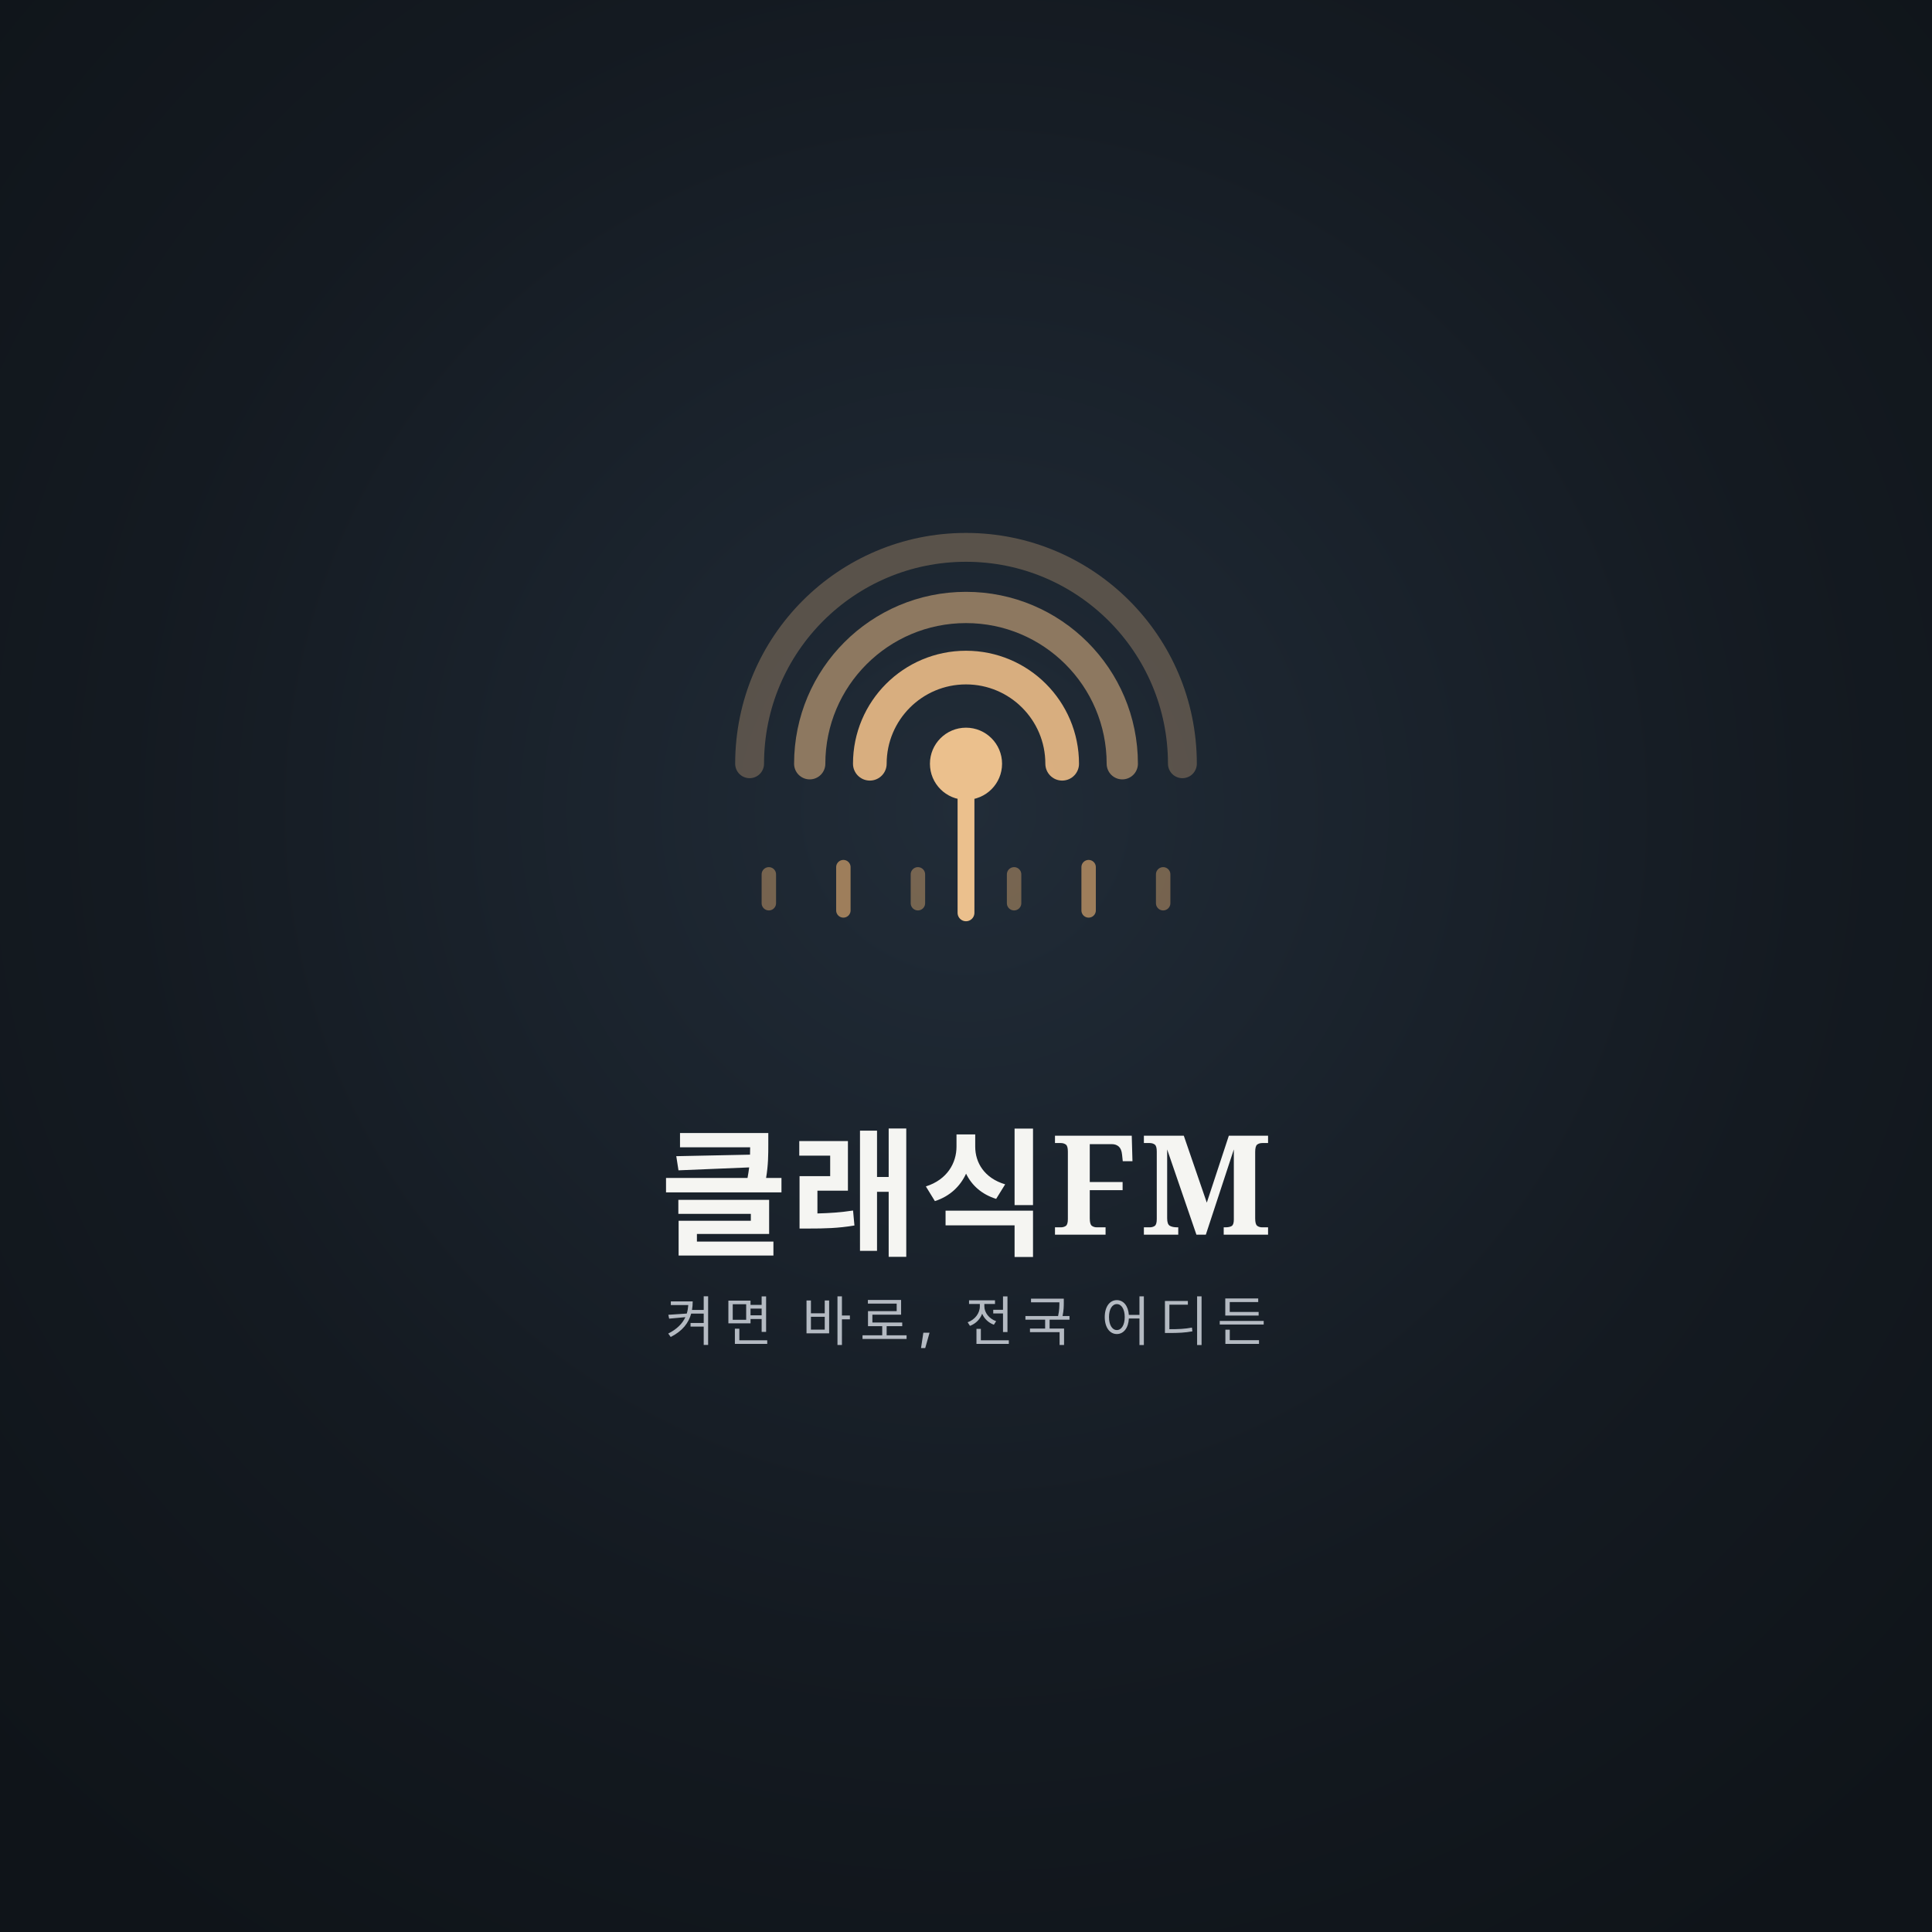
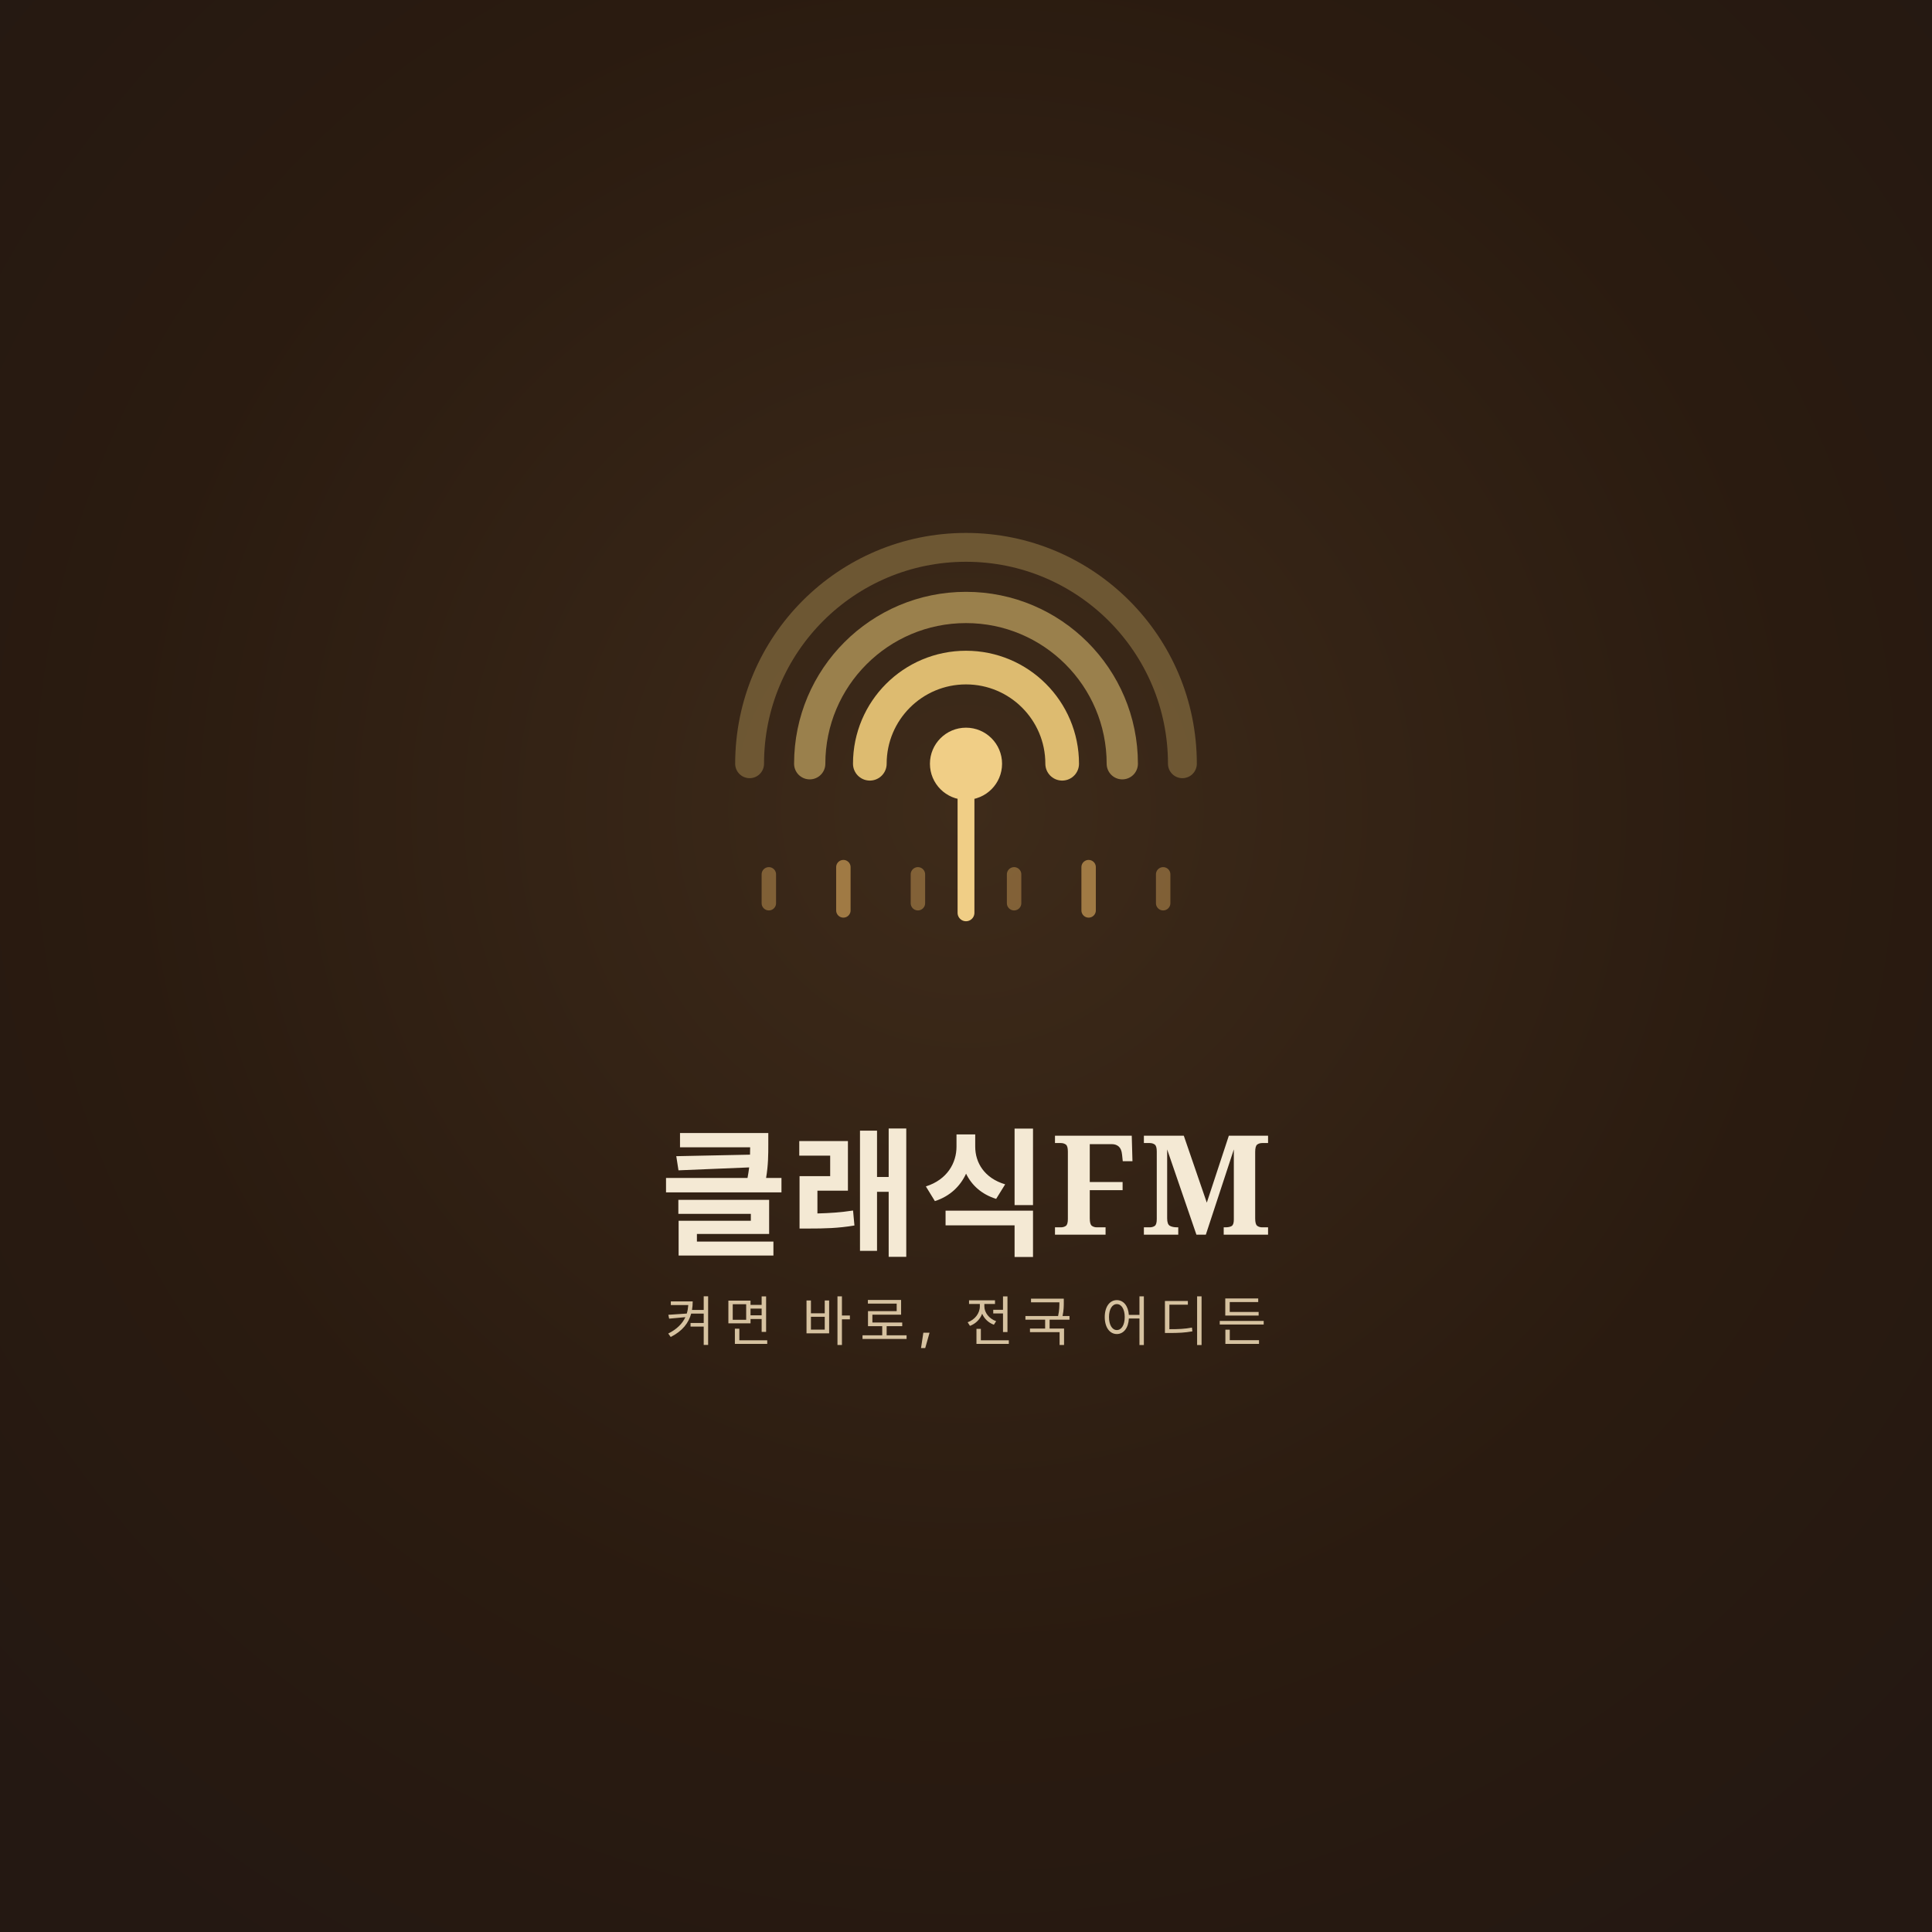
<svg xmlns="http://www.w3.org/2000/svg" viewBox="0 0 1366 1366" width="1366" height="1366">
  <defs>
    <radialGradient id="bg" cx="50%" cy="42%" r="70%">
-       <stop offset="0%" stop-color="#212C38" />
-       <stop offset="62%" stop-color="#141A21" />
-       <stop offset="100%" stop-color="#0F1419" />
+       <stop offset="0%" stop-color="#3E2B1A" />
+       <stop offset="62%" stop-color="#2A1B10" />
+       <stop offset="100%" stop-color="#241812" />
    </radialGradient>
  </defs>
  <rect width="1366" height="1366" fill="url(#bg)" />
  <g transform="translate(683 540) scale(1.7) translate(-256 -300)">
-     <g fill="none" stroke="#E8BA85" stroke-linecap="round">
+     <g fill="none" stroke="#EAC877" stroke-linecap="round">
      <path d="M166 300 a90 90 0 0 1 180 0" stroke-width="12" opacity="0.30" />
      <path d="M191 300 a65 65 0 0 1 130 0" stroke-width="13" opacity="0.55" />
      <path d="M216 300 a40 40 0 0 1 80 0" stroke-width="14" opacity="0.92" />
    </g>
-     <circle cx="256" cy="300" r="15" fill="#EBC08D" />
-     <line x1="256" y1="300" x2="256" y2="362" stroke="#EBC08D" stroke-width="7" stroke-linecap="round" />
-     <g stroke="#CE9F6B" stroke-linecap="round">
+     <circle cx="256" cy="300" r="15" fill="#F0CE86" />
+     <line x1="256" y1="300" x2="256" y2="362" stroke="#F0CE86" stroke-width="7" stroke-linecap="round" />
+     <g stroke="#C79A55" stroke-linecap="round">
      <line x1="174" y1="346" x2="174" y2="358" stroke-width="6" opacity="0.5" />
      <line x1="205" y1="343" x2="205" y2="361" stroke-width="6" opacity="0.72" />
      <line x1="236" y1="346" x2="236" y2="358" stroke-width="6" opacity="0.5" />
      <line x1="276" y1="346" x2="276" y2="358" stroke-width="6" opacity="0.5" />
      <line x1="307" y1="343" x2="307" y2="361" stroke-width="6" opacity="0.72" />
      <line x1="338" y1="346" x2="338" y2="358" stroke-width="6" opacity="0.5" />
    </g>
  </g>
-   <text x="683" y="880" text-anchor="middle" font-family="Georgia,'Noto Serif KR',serif" font-size="98" font-weight="800" fill="#F5F5F2" letter-spacing="2">클래식FM</text>
-   <text x="683" y="948" text-anchor="middle" font-family="system-ui,-apple-system,sans-serif" font-size="38" font-weight="500" fill="#B4BAC2" letter-spacing="6">켜면 바로, 전국 어디든</text>
+   <text x="683" y="880" text-anchor="middle" font-family="Georgia,'Noto Serif KR',serif" font-size="98" font-weight="800" fill="#F4E9D4" letter-spacing="2">클래식FM</text>
+   <text x="683" y="948" text-anchor="middle" font-family="system-ui,-apple-system,sans-serif" font-size="38" font-weight="500" fill="#D6C2A0" letter-spacing="6">켜면 바로, 전국 어디든</text>
</svg>
